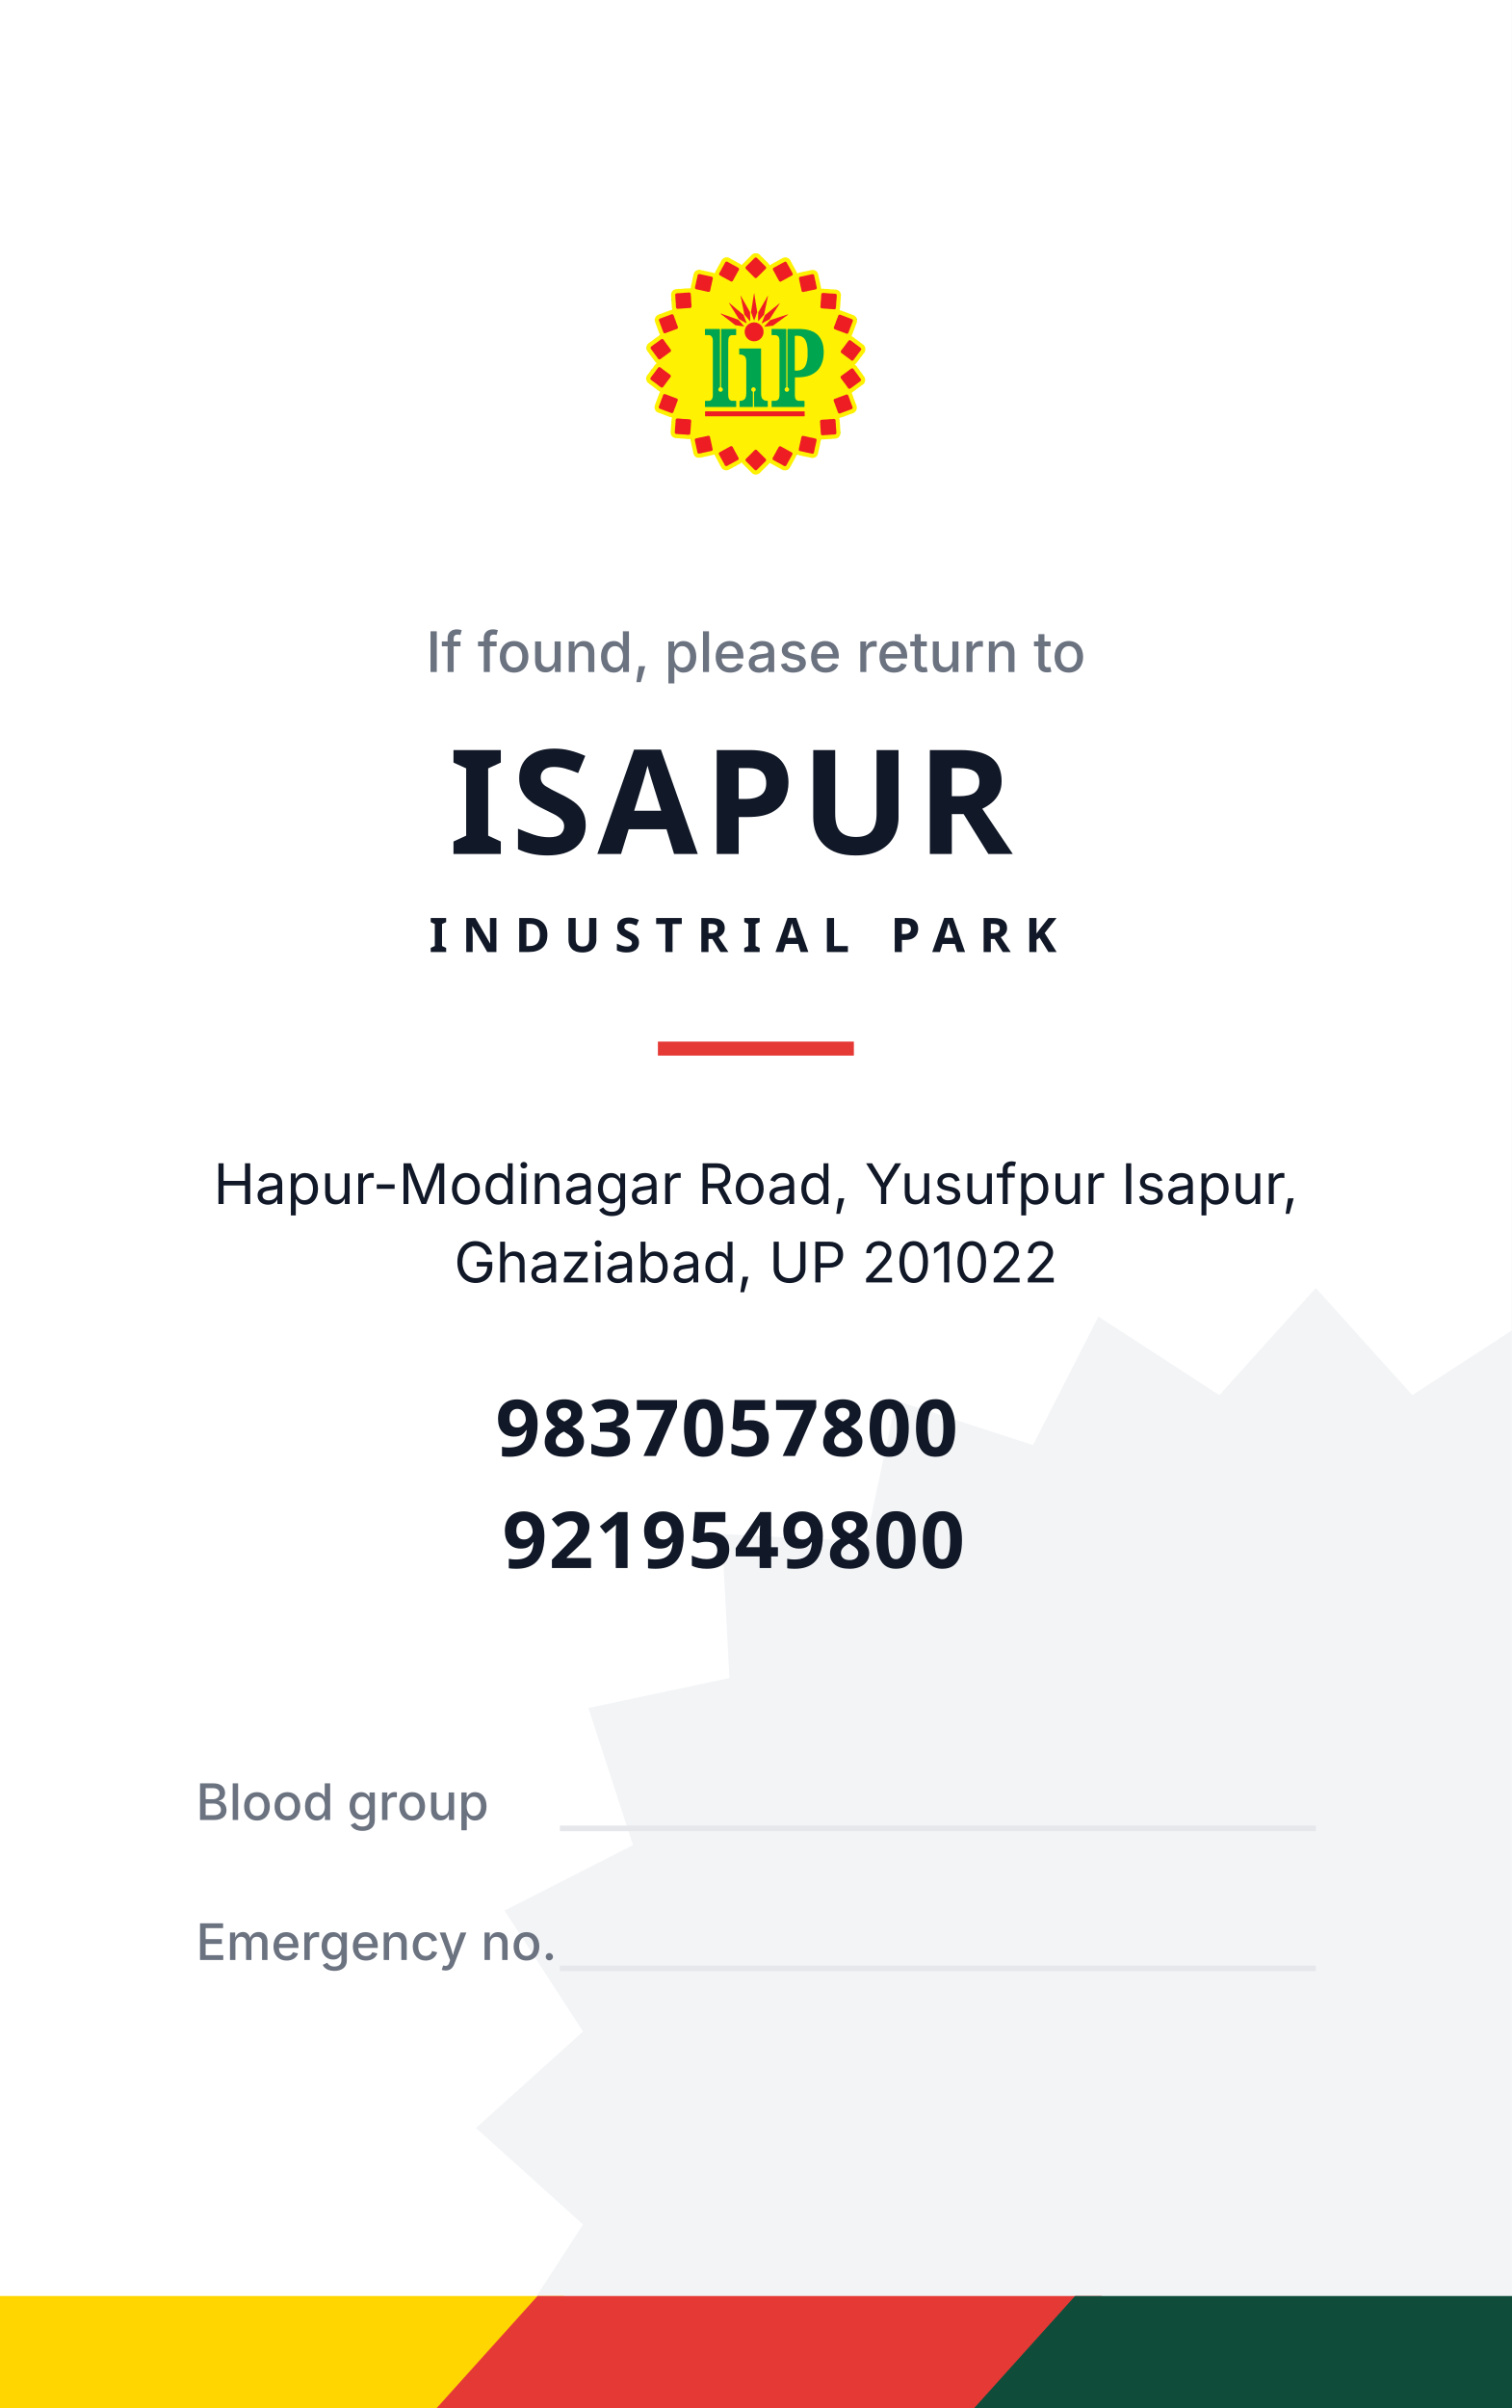
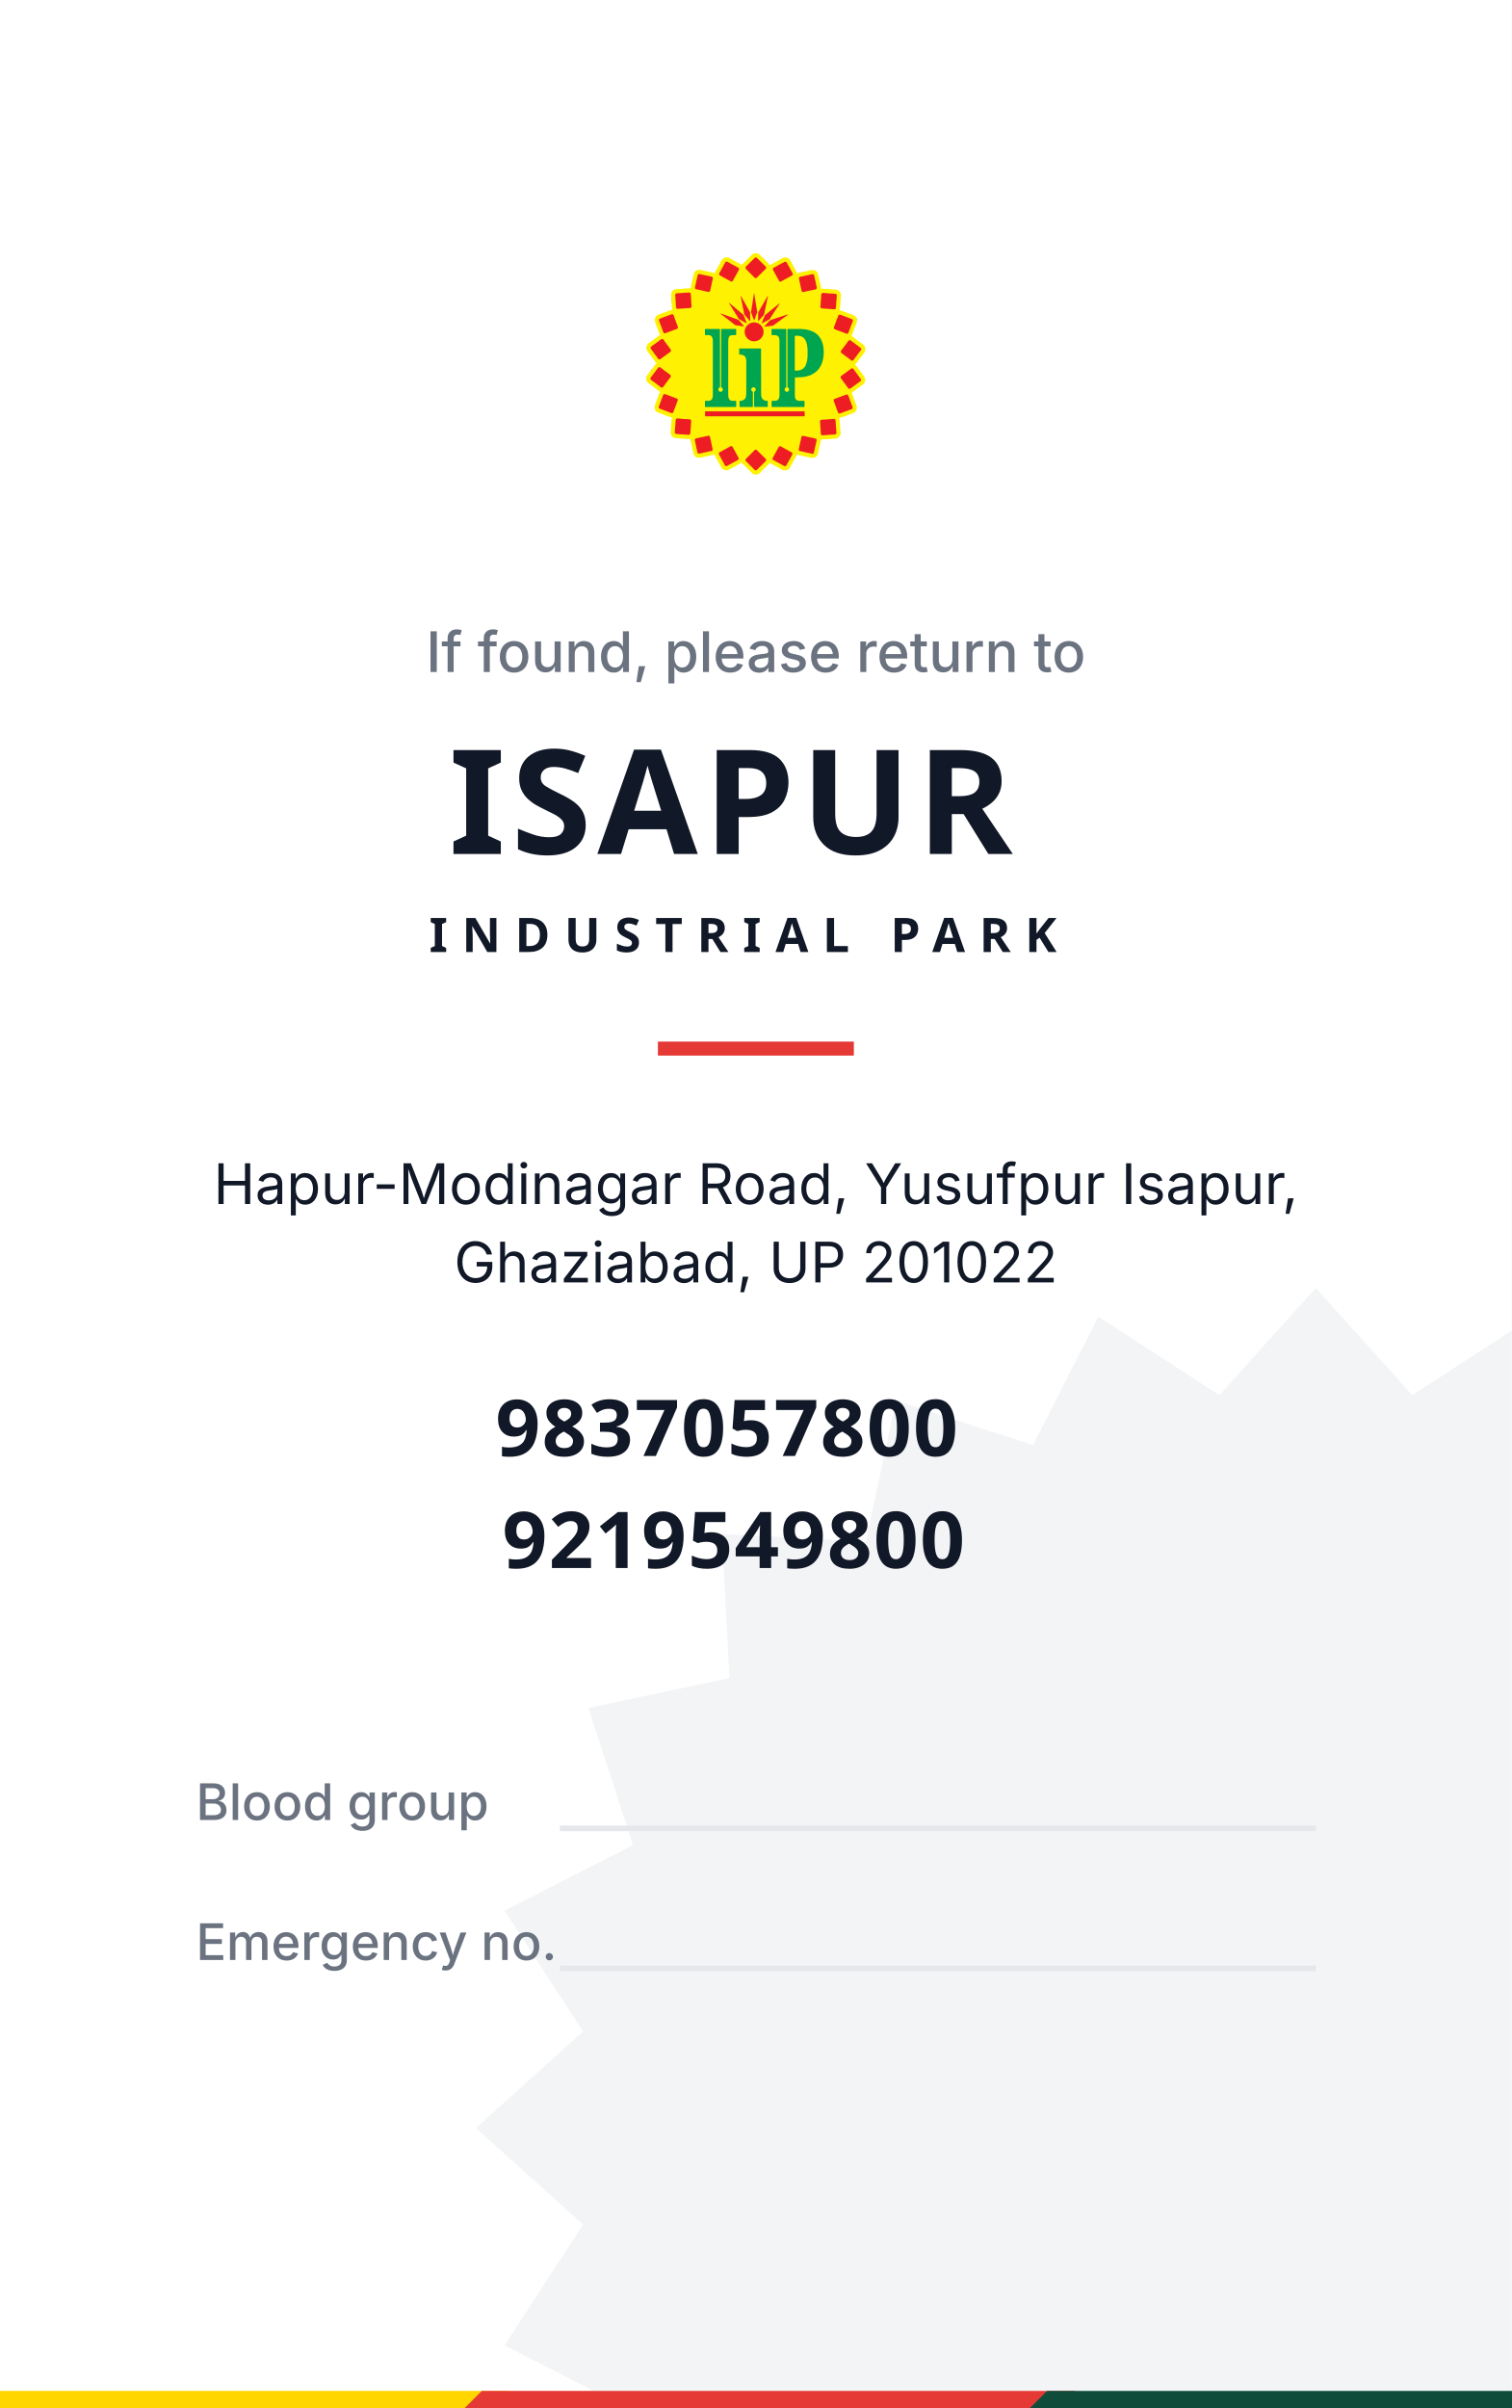
<svg xmlns="http://www.w3.org/2000/svg" xmlns:xlink="http://www.w3.org/1999/xlink" viewBox="0 0 540 860" width="54mm" height="86mm">
  <defs>
    <path id="iip-b-base" d="M1472 18 L1467 21 L1463 21 L1446 31 L1315 162 L1313 167 L1308 172 L1299 170 L1292 163 L1281 158 L1277 154 L1257 146 L1253 142 L1236 134 L1217 121 L1209 119 L1205 115 L1188 107 L1184 103 L1170 98 L1151 85 L1131 75 L1127 75 L1122 72 L1088 72 L1083 75 L1074 76 L1070 80 L1059 85 L1042 102 L1036 111 L1010 161 L1006 165 L998 182 L994 186 L993 192 L988 198 L974 227 L967 234 L966 240 L961 246 L960 252 L951 266 L950 278 L942 285 L924 276 L917 276 L903 270 L887 270 L876 264 L863 264 L858 261 L851 261 L846 258 L836 258 L831 255 L821 255 L816 252 L809 252 L792 246 L779 246 L774 243 L767 243 L750 237 L725 237 L720 240 L707 243 L690 253 L676 267 L671 278 L666 284 L666 288 L663 293 L663 303 L660 308 L660 315 L654 332 L654 342 L651 347 L648 372 L642 389 L639 414 L630 440 L630 453 L627 458 L627 477 L620 485 L608 486 L605 484 L600 484 L597 486 L545 486 L540 489 L512 489 L507 492 L452 492 L447 495 L428 495 L423 498 L416 498 L399 505 L390 511 L376 525 L369 539 L369 543 L363 557 L363 603 L366 608 L366 651 L369 656 L369 693 L372 698 L372 741 L375 746 L378 765 L369 774 L362 774 L348 780 L341 780 L330 786 L326 786 L315 792 L293 798 L267 810 L260 810 L243 819 L230 822 L219 828 L212 828 L207 831 L203 831 L177 844 L160 861 L150 878 L150 882 L144 896 L144 915 L147 920 L147 930 L156 950 L156 954 L159 959 L162 972 L168 983 L171 996 L177 1007 L177 1011 L180 1016 L183 1029 L189 1040 L192 1053 L198 1064 L201 1077 L210 1094 L213 1104 L203 1115 L198 1117 L188 1127 L177 1132 L167 1142 L156 1147 L146 1157 L141 1159 L110 1184 L87 1198 L80 1205 L63 1216 L49 1230 L43 1239 L36 1256 L36 1263 L33 1268 L33 1290 L36 1295 L36 1302 L40 1313 L44 1317 L49 1328 L65 1347 L73 1361 L83 1371 L91 1385 L98 1392 L103 1403 L113 1413 L124 1430 L134 1440 L151 1466 L169 1481 L169 1485 L142 1512 L119 1547 L97 1572 L89 1586 L79 1596 L71 1610 L64 1617 L62 1622 L40 1650 L30 1676 L30 1701 L33 1706 L36 1719 L43 1733 L60 1750 L65 1752 L75 1762 L80 1764 L87 1771 L92 1773 L99 1780 L104 1782 L111 1789 L116 1791 L123 1798 L128 1800 L135 1807 L164 1827 L177 1840 L188 1845 L195 1852 L206 1857 L216 1868 L204 1889 L204 1893 L198 1904 L195 1917 L189 1928 L189 1932 L183 1943 L180 1956 L174 1967 L171 1980 L165 1991 L165 1995 L162 2000 L159 2013 L153 2024 L150 2037 L144 2048 L144 2064 L141 2069 L141 2073 L144 2078 L144 2094 L154 2114 L165 2128 L185 2141 L189 2141 L200 2147 L222 2153 L248 2165 L255 2165 L272 2174 L285 2177 L296 2183 L300 2183 L311 2189 L324 2192 L335 2198 L339 2198 L344 2201 L351 2201 L356 2204 L366 2204 L373 2210 L372 2226 L369 2231 L369 2253 L366 2258 L366 2298 L363 2303 L363 2334 L360 2339 L360 2382 L357 2387 L357 2418 L360 2423 L360 2433 L370 2453 L384 2467 L407 2480 L414 2480 L419 2483 L441 2483 L446 2486 L483 2486 L488 2489 L522 2489 L527 2492 L561 2492 L566 2495 L617 2496 L624 2504 L624 2523 L627 2528 L627 2538 L630 2543 L630 2550 L633 2555 L633 2565 L639 2582 L639 2592 L642 2597 L642 2607 L645 2612 L645 2619 L648 2624 L648 2634 L654 2651 L654 2664 L657 2669 L660 2688 L670 2711 L684 2728 L702 2740 L711 2741 L716 2744 L756 2744 L761 2741 L786 2738 L803 2732 L813 2732 L830 2726 L855 2723 L860 2720 L867 2720 L884 2714 L909 2711 L914 2708 L918 2708 L923 2705 L930 2705 L935 2701 L939 2701 L944 2706 L948 2714 L948 2718 L966 2750 L967 2756 L971 2760 L979 2777 L983 2781 L994 2804 L1002 2816 L1003 2822 L1007 2826 L1018 2849 L1022 2853 L1039 2885 L1050 2896 L1067 2906 L1071 2906 L1085 2912 L1113 2912 L1118 2909 L1131 2906 L1184 2878 L1188 2874 L1229 2854 L1248 2841 L1283 2824 L1296 2811 L1305 2809 L1310 2814 L1312 2819 L1449 2956 L1460 2963 L1464 2963 L1469 2966 L1476 2966 L1481 2969 L1506 2969 L1511 2966 L1524 2963 L1532 2957 L1538 2956 L1682 2813 L1698 2824 L1730 2841 L1734 2845 L1742 2847 L1761 2860 L1775 2865 L1779 2869 L1802 2880 L1814 2888 L1820 2889 L1827 2896 L1853 2909 L1857 2909 L1862 2912 L1878 2912 L1881 2914 L1886 2914 L1889 2912 L1902 2912 L1913 2906 L1917 2906 L1925 2902 L1945 2882 L1950 2871 L1955 2865 L1956 2859 L1960 2855 L1968 2838 L1972 2834 L1980 2817 L1984 2813 L1995 2790 L1999 2786 L2013 2757 L2017 2753 L2018 2747 L2023 2741 L2037 2709 L2045 2702 L2049 2702 L2069 2711 L2076 2711 L2081 2714 L2091 2714 L2096 2717 L2103 2717 L2108 2720 L2115 2720 L2132 2726 L2145 2726 L2150 2729 L2160 2729 L2177 2735 L2190 2735 L2207 2741 L2220 2741 L2237 2747 L2262 2747 L2267 2744 L2280 2741 L2294 2734 L2311 2717 L2321 2697 L2321 2690 L2324 2685 L2324 2678 L2330 2661 L2330 2651 L2336 2634 L2336 2624 L2339 2619 L2339 2612 L2345 2595 L2345 2582 L2351 2568 L2351 2555 L2354 2550 L2354 2540 L2357 2535 L2357 2525 L2360 2520 L2360 2507 L2366 2500 L2412 2501 L2417 2498 L2454 2498 L2459 2495 L2505 2495 L2510 2492 L2541 2492 L2546 2489 L2565 2489 L2594 2476 L2608 2462 L2609 2456 L2614 2450 L2621 2436 L2621 2426 L2624 2421 L2624 2399 L2621 2394 L2621 2357 L2618 2352 L2618 2309 L2615 2304 L2615 2267 L2612 2262 L2612 2237 L2609 2232 L2608 2216 L2615 2210 L2628 2210 L2648 2201 L2655 2201 L2660 2198 L2673 2195 L2690 2186 L2703 2183 L2714 2177 L2721 2177 L2738 2168 L2769 2159 L2780 2153 L2784 2153 L2795 2147 L2799 2147 L2810 2140 L2827 2123 L2840 2094 L2840 2060 L2837 2055 L2837 2048 L2825 2022 L2819 2000 L2813 1989 L2810 1976 L2801 1959 L2789 1919 L2783 1908 L2783 1904 L2774 1884 L2774 1880 L2784 1869 L2810 1852 L2820 1842 L2825 1840 L2844 1824 L2858 1816 L2865 1809 L2891 1792 L2901 1782 L2927 1765 L2938 1754 L2944 1745 L2945 1736 L2951 1725 L2951 1715 L2954 1710 L2954 1706 L2951 1701 L2951 1688 L2938 1659 L2928 1649 L2914 1626 L2907 1619 L2899 1605 L2889 1595 L2881 1581 L2874 1574 L2866 1560 L2856 1550 L2839 1524 L2815 1503 L2815 1499 L2820 1494 L2825 1492 L2839 1478 L2841 1473 L2851 1463 L2853 1458 L2878 1427 L2886 1413 L2908 1388 L2916 1374 L2926 1364 L2931 1353 L2941 1343 L2947 1334 L2954 1314 L2954 1280 L2947 1260 L2933 1240 L2916 1229 L2906 1219 L2892 1211 L2879 1198 L2868 1193 L2858 1183 L2844 1175 L2837 1168 L2820 1157 L2798 1138 L2778 1127 L2771 1119 L2771 1115 L2776 1109 L2783 1095 L2786 1082 L2792 1071 L2795 1058 L2801 1047 L2804 1034 L2810 1023 L2813 1010 L2819 999 L2822 986 L2828 975 L2831 962 L2837 951 L2837 947 L2843 933 L2843 896 L2833 873 L2822 859 L2817 857 L2810 850 L2799 843 L2786 840 L2760 828 L2729 819 L2721 813 L2717 813 L2712 810 L2690 804 L2679 798 L2657 792 L2640 783 L2621 780 L2612 771 L2612 767 L2615 762 L2615 755 L2618 750 L2618 722 L2621 717 L2621 674 L2624 669 L2624 635 L2627 630 L2627 590 L2630 585 L2630 569 L2627 564 L2627 557 L2617 534 L2597 514 L2577 504 L2570 504 L2565 501 L2534 501 L2529 498 L2489 498 L2484 495 L2456 495 L2451 492 L2405 492 L2400 489 L2381 489 L2376 492 L2370 491 L2363 483 L2363 467 L2360 462 L2360 452 L2354 435 L2351 410 L2345 393 L2342 368 L2339 363 L2339 356 L2333 339 L2333 329 L2330 324 L2330 317 L2327 312 L2324 293 L2321 288 L2321 284 L2316 278 L2311 267 L2300 256 L2291 250 L2268 240 L2231 240 L2220 246 L2204 246 L2190 252 L2180 252 L2175 255 L2165 255 L2160 258 L2150 258 L2145 261 L2120 264 L2115 267 L2108 267 L2091 273 L2081 273 L2076 276 L2069 276 L2048 285 L2040 278 L2036 263 L2028 251 L2023 237 L2019 233 L1997 192 L1996 186 L1989 179 L1969 138 L1965 134 L1948 102 L1934 88 L1917 78 L1913 78 L1899 72 L1877 72 L1872 75 L1865 75 L1860 78 L1856 78 L1842 85 L1838 89 L1824 94 L1805 107 L1782 118 L1778 122 L1755 133 L1751 137 L1737 142 L1718 155 L1701 163 L1694 170 L1682 177 L1674 170 L1672 165 L1662 155 L1660 150 L1577 67 L1572 65 L1541 31 L1515 18Z" />
    <path id="iip-b-red" d="M1489 2637 L1479 2642 L1361 2760 L1356 2767 L1355 2776 L1358 2787 L1479 2908 L1490 2913 L1496 2913 L1504 2910 L1626 2789 L1631 2779 L1631 2771 L1626 2761 L1503 2639Z M1811 2592 L1805 2595 L1795 2607 L1792 2615 L1777 2640 L1754 2684 L1746 2695 L1745 2700 L1717 2749 L1717 2765 L1722 2772 L1729 2777 L1745 2785 L1748 2788 L1755 2790 L1765 2797 L1822 2827 L1867 2853 L1876 2857 L1889 2857 L1900 2848 L1978 2707 L1982 2698 L1982 2685 L1977 2677 L1970 2672 L1964 2670 L1961 2667 L1930 2651 L1896 2631 L1892 2630 L1871 2617 L1861 2613 L1840 2600 L1823 2592Z M1169 2590 L1161 2590 L1140 2600 L1126 2609 L1122 2610 L1071 2639 L1065 2641 L1040 2656 L1028 2661 L1024 2665 L1018 2667 L1004 2676 L999 2686 L999 2694 L1003 2704 L1073 2830 L1075 2837 L1082 2848 L1091 2855 L1104 2856 L1120 2849 L1137 2838 L1178 2817 L1183 2813 L1216 2796 L1219 2793 L1232 2788 L1243 2780 L1253 2776 L1261 2769 L1265 2762 L1264 2747 L1259 2740 L1245 2712 L1242 2709 L1222 2670 L1218 2665 L1197 2624 L1193 2620 L1192 2615 L1183 2599 L1175 2592Z M2112 2455 L2105 2461 L2100 2474 L2094 2507 L2088 2528 L2085 2548 L2083 2551 L2082 2562 L2078 2574 L2075 2595 L2073 2598 L2069 2621 L2067 2624 L2067 2644 L2074 2652 L2082 2656 L2128 2665 L2136 2668 L2151 2670 L2155 2672 L2224 2686 L2228 2688 L2234 2688 L2247 2692 L2255 2691 L2262 2687 L2265 2684 L2270 2672 L2274 2648 L2276 2645 L2285 2599 L2290 2581 L2291 2571 L2297 2550 L2298 2539 L2301 2531 L2301 2526 L2303 2523 L2304 2503 L2301 2497 L2296 2491 L2257 2481 L2219 2474 L2138 2455 L2131 2455 L2128 2453 L2118 2453Z M874 2455 L867 2452 L855 2452 L831 2458 L825 2458 L808 2463 L742 2476 L735 2479 L728 2479 L719 2482 L714 2482 L711 2484 L691 2487 L682 2496 L679 2502 L681 2523 L683 2526 L686 2546 L689 2553 L691 2569 L696 2586 L697 2597 L702 2614 L702 2620 L707 2637 L714 2675 L719 2683 L724 2687 L736 2690 L784 2680 L788 2678 L817 2673 L825 2670 L832 2670 L835 2668 L841 2668 L849 2665 L904 2654 L915 2645 L917 2639 L917 2627 L911 2605 L911 2598 L909 2596 L908 2585 L906 2582 L904 2567 L900 2554 L898 2539 L895 2531 L893 2516 L888 2499 L881 2463Z M2550 2232 L2538 2227 L2529 2227 L2514 2229 L2468 2231 L2458 2233 L2395 2236 L2364 2239 L2354 2246 L2351 2253 L2350 2262 L2352 2281 L2352 2303 L2354 2313 L2354 2332 L2358 2368 L2358 2389 L2361 2415 L2361 2429 L2364 2435 L2371 2443 L2378 2445 L2393 2445 L2419 2442 L2440 2442 L2495 2437 L2541 2435 L2554 2433 L2559 2431 L2567 2421 L2568 2415 L2567 2383 L2561 2319 L2561 2297 L2558 2270 L2558 2254 L2555 2238Z M433 2224 L426 2232 L423 2248 L422 2276 L420 2287 L420 2308 L417 2329 L412 2405 L413 2413 L416 2419 L425 2426 L434 2428 L448 2428 L460 2430 L557 2436 L584 2439 L603 2439 L610 2436 L617 2429 L621 2402 L621 2384 L623 2375 L623 2357 L626 2333 L626 2317 L628 2307 L628 2289 L631 2260 L631 2251 L626 2239 L616 2233 L569 2229 L525 2227 L458 2221 L441 2221Z M816 2128 L816 2189 L819 2192 L2141 2192 L2144 2190 L2145 2187 L2145 2131 L2142 2126 L818 2126Z M2715 1902 L2699 1902 L2664 1916 L2658 1917 L2656 1919 L2650 1920 L2640 1925 L2628 1928 L2618 1933 L2612 1934 L2567 1952 L2545 1959 L2539 1962 L2534 1968 L2532 1973 L2532 1986 L2535 1992 L2535 1996 L2538 1999 L2538 2003 L2550 2032 L2556 2052 L2562 2065 L2562 2069 L2565 2073 L2575 2103 L2578 2108 L2580 2117 L2585 2127 L2586 2133 L2592 2146 L2602 2154 L2614 2155 L2699 2123 L2705 2122 L2707 2120 L2751 2105 L2755 2102 L2776 2095 L2784 2085 L2785 2071 L2783 2068 L2783 2064 L2765 2019 L2764 2013 L2754 1989 L2752 1980 L2748 1973 L2733 1929 L2730 1925 L2726 1912 L2720 1905Z M269 1896 L259 1903 L252 1919 L251 1925 L249 1927 L245 1941 L234 1967 L234 1971 L231 1975 L216 2019 L213 2023 L209 2037 L198 2064 L199 2079 L205 2087 L212 2091 L231 2097 L249 2105 L255 2106 L259 2109 L265 2110 L278 2116 L287 2118 L297 2123 L305 2125 L307 2127 L327 2133 L331 2136 L337 2137 L344 2141 L351 2142 L355 2145 L367 2149 L379 2149 L385 2146 L391 2140 L399 2119 L401 2117 L402 2110 L425 2052 L425 2048 L428 2044 L438 2014 L441 2009 L443 2000 L449 1988 L452 1978 L452 1970 L448 1960 L443 1956 L402 1941 L400 1939 L389 1936 L281 1895Z M103 1568 L91 1582 L92 1584 L104 1570Z M2782 1552 L2774 1552 L2764 1557 L2689 1613 L2664 1630 L2655 1638 L2653 1638 L2629 1657 L2625 1663 L2624 1673 L2628 1684 L2657 1722 L2659 1727 L2676 1748 L2725 1816 L2732 1823 L2739 1825 L2750 1824 L2771 1810 L2883 1728 L2893 1719 L2897 1711 L2896 1699 L2888 1686 L2874 1669 L2858 1645 L2849 1635 L2847 1630 L2814 1587 L2811 1581 L2801 1569 L2801 1567 L2792 1557Z M206 1535 L195 1539 L187 1546 L185 1551 L163 1578 L161 1583 L90 1676 L87 1682 L86 1691 L90 1702 L114 1721 L124 1727 L130 1733 L136 1736 L226 1805 L235 1809 L242 1809 L252 1805 L257 1800 L341 1687 L353 1673 L359 1662 L359 1649 L351 1638 L260 1571 L226 1544 L215 1537Z M2740 1177 L2733 1181 L2726 1189 L2654 1286 L2639 1304 L2639 1306 L2634 1311 L2628 1321 L2627 1335 L2631 1343 L2636 1348 L2759 1439 L2765 1445 L2773 1449 L2786 1449 L2793 1445 L2800 1437 L2801 1434 L2849 1372 L2849 1370 L2894 1312 L2900 1300 L2900 1294 L2897 1285 L2890 1278 L2762 1182 L2753 1177Z M246 1160 L236 1161 L229 1165 L166 1212 L138 1231 L97 1262 L92 1267 L89 1276 L90 1287 L95 1295 L138 1352 L138 1354 L173 1400 L187 1421 L195 1429 L204 1433 L215 1432 L225 1426 L260 1399 L266 1396 L323 1353 L351 1334 L359 1325 L362 1317 L362 1312 L359 1303 L354 1298 L352 1293 L347 1288 L328 1260 L306 1232 L261 1169 L255 1163Z M1463 939 L1439 943 L1426 947 L1411 954 L1392 966 L1373 985 L1362 1000 L1354 1016 L1347 1038 L1345 1051 L1345 1080 L1352 1109 L1363 1132 L1381 1154 L1392 1164 L1411 1177 L1437 1187 L1452 1190 L1481 1191 L1504 1187 L1533 1175 L1552 1162 L1571 1142 L1588 1112 L1593 1097 L1596 1077 L1596 1053 L1594 1038 L1587 1015 L1584 1012 L1580 1002 L1572 990 L1550 967 L1529 953 L1503 943 L1479 939Z M2604 837 L2594 846 L2586 870 L2571 906 L2569 915 L2566 919 L2561 936 L2534 1006 L2535 1019 L2540 1027 L2549 1032 L2560 1035 L2562 1037 L2599 1051 L2608 1053 L2612 1056 L2618 1057 L2623 1060 L2632 1062 L2647 1069 L2656 1071 L2660 1074 L2666 1075 L2705 1090 L2715 1090 L2721 1087 L2729 1078 L2729 1075 L2733 1068 L2734 1062 L2736 1060 L2736 1057 L2787 924 L2789 916 L2788 909 L2782 899 L2766 891 L2757 889 L2753 886 L2747 885 L2622 837Z M1925 833 L1921 832 L1895 841 L1891 841 L1864 851 L1845 856 L1840 859 L1818 865 L1791 875 L1787 875 L1775 880 L1771 880 L1769 882 L1687 908 L1673 921 L1608 992 L1608 995 L1623 996 L1635 993 L1668 990 L1699 985 L1719 984 L1727 980 L1779 941 L1789 935 L1795 929 L1815 916 L1843 894 L1849 891 L1876 870 L1912 845Z M384 831 L368 831 L317 851 L300 856 L290 861 L259 871 L255 874 L249 875 L239 880 L235 880 L233 882 L210 890 L204 896 L201 902 L201 915 L210 937 L210 941 L215 951 L218 963 L221 967 L222 973 L233 999 L235 1008 L239 1015 L241 1024 L254 1056 L254 1059 L257 1063 L258 1070 L265 1080 L273 1084 L282 1084 L304 1077 L306 1075 L312 1074 L341 1062 L347 1061 L406 1038 L431 1030 L448 1022 L454 1013 L454 1000 L431 940 L419 904 L414 894 L401 855 L394 839Z M1023 822 L1028 828 L1044 841 L1072 861 L1075 865 L1120 898 L1123 902 L1130 906 L1218 975 L1229 978 L1296 987 L1302 989 L1310 989 L1322 992 L1336 991 L1336 989 L1313 964 L1312 961 L1265 908 L1259 903 L1220 890 L1216 887 L1195 881 L1176 873 L1170 872 L1168 870 L1159 868 L1128 856 L1068 836 L1057 831 L1051 830 L1046 827 L1031 822Z M1811 685 L1809 685 L1799 694 L1796 695 L1761 725 L1734 745 L1720 758 L1717 759 L1615 843 L1605 868 L1602 871 L1601 878 L1597 885 L1581 928 L1578 932 L1573 946 L1574 951 L1586 947 L1602 937 L1672 901 L1681 892 L1756 774 L1768 758 L1770 752 L1793 719 L1794 715 L1811 690Z M1136 679 L1135 681 L1145 697 L1146 701 L1164 727 L1171 741 L1175 745 L1190 771 L1194 775 L1195 779 L1217 812 L1218 816 L1235 841 L1258 880 L1265 889 L1266 893 L1332 931 L1369 950 L1370 944 L1331 842 L1312 824 L1291 808 L1287 803 L1252 774 L1249 773 L1246 769 L1138 679Z M1654 585 L1645 598 L1626 631 L1625 635 L1604 669 L1601 677 L1592 690 L1526 805 L1524 852 L1524 921 L1526 923 L1600 840 L1604 832 L1610 805 L1610 799 L1613 791 L1614 780 L1617 773 L1620 751 L1624 739 L1625 727 L1628 720 L1632 696 L1635 687 L1635 681 L1637 677 L1637 671 L1641 659 L1643 643 L1649 621 L1649 614 L1652 606 L1655 588Z M1291 584 L1290 589 L1293 604 L1295 607 L1295 614 L1302 643 L1305 663 L1307 667 L1308 678 L1314 702 L1314 709 L1317 718 L1317 723 L1319 726 L1322 748 L1325 756 L1326 767 L1329 776 L1329 782 L1331 786 L1339 831 L1342 837 L1361 858 L1362 861 L1384 885 L1405 911 L1409 914 L1410 917 L1417 922 L1419 920 L1417 804 L1293 585Z M1471 550 L1465 574 L1464 588 L1458 618 L1458 628 L1455 638 L1446 702 L1440 730 L1439 748 L1437 751 L1433 783 L1430 795 L1430 807 L1433 812 L1434 819 L1437 823 L1452 868 L1454 870 L1459 887 L1464 897 L1465 903 L1470 912 L1473 910 L1478 895 L1480 893 L1482 884 L1486 877 L1498 840 L1511 808 L1511 792 L1508 782 L1508 774 L1506 771 L1505 754 L1499 726 L1499 716 L1493 688 L1493 679 L1491 675 L1484 623 L1481 613 L1478 584 L1476 581 L1474 561Z M2372 552 L2367 563 L2363 629 L2358 678 L2358 699 L2355 720 L2355 735 L2361 747 L2370 752 L2392 753 L2402 755 L2457 758 L2468 760 L2513 762 L2524 764 L2547 764 L2553 761 L2559 755 L2561 750 L2562 729 L2564 723 L2567 663 L2573 604 L2573 572 L2570 566 L2560 558 L2512 554 L2492 554 L2483 552 L2467 552 L2402 546 L2384 546Z M616 543 L605 540 L595 540 L569 543 L548 543 L522 546 L507 546 L496 548 L447 550 L427 554 L422 559 L418 569 L418 580 L420 595 L420 617 L423 644 L423 659 L426 683 L427 718 L429 741 L432 749 L437 754 L446 758 L488 756 L500 754 L520 754 L532 752 L618 747 L630 741 L635 733 L635 702 L632 676 L632 656 L630 650 L629 611 L625 559 L622 550Z M2262 298 L2257 296 L2244 296 L2188 309 L2178 310 L2175 312 L2156 315 L2152 317 L2082 331 L2077 334 L2070 342 L2070 364 L2072 367 L2078 401 L2081 408 L2082 419 L2088 440 L2088 448 L2099 492 L2101 508 L2106 524 L2113 531 L2124 534 L2138 532 L2142 530 L2152 529 L2156 527 L2176 524 L2179 522 L2189 521 L2193 519 L2286 500 L2296 497 L2303 491 L2307 482 L2307 476 L2300 445 L2300 439 L2298 437 L2290 393 L2285 377 L2282 357 L2279 350 L2279 342 L2277 339 L2277 334 L2274 326 L2273 315 L2269 305Z M721 301 L718 306 L716 316 L714 319 L714 326 L696 403 L696 410 L693 416 L690 437 L688 440 L682 469 L682 483 L686 490 L692 495 L729 504 L735 504 L738 506 L743 506 L820 524 L830 525 L837 528 L858 532 L869 532 L874 530 L881 524 L887 507 L887 501 L892 483 L893 472 L905 424 L905 416 L907 413 L913 382 L916 374 L920 352 L919 342 L914 335 L903 329 L743 294 L731 294Z M1891 129 L1878 130 L1871 135 L1819 162 L1816 165 L1795 175 L1774 188 L1746 202 L1729 212 L1723 218 L1721 224 L1722 238 L1741 271 L1742 275 L1745 278 L1747 285 L1754 295 L1778 341 L1781 344 L1786 356 L1793 366 L1803 386 L1810 392 L1817 395 L1825 395 L1841 388 L1844 385 L1912 349 L1922 342 L1936 336 L1939 333 L1977 313 L1985 305 L1986 289 L1983 281 L1979 276 L1965 248 L1961 244 L1960 239 L1915 159 L1908 144 L1898 132Z M1099 128 L1093 130 L1086 137 L1075 156 L1055 195 L1052 198 L1025 249 L1011 272 L1003 290 L1003 297 L1007 306 L1012 311 L1025 317 L1028 320 L1066 341 L1072 343 L1075 346 L1097 357 L1100 360 L1143 382 L1146 385 L1162 393 L1173 394 L1183 389 L1192 376 L1199 361 L1215 334 L1218 326 L1221 323 L1222 319 L1225 316 L1242 283 L1247 276 L1249 270 L1265 244 L1269 235 L1269 222 L1263 212 L1242 201 L1239 198 L1218 188 L1215 185 L1189 172 L1120 133 L1109 128Z M1491 72 L1482 75 L1357 199 L1356 217 L1362 227 L1476 341 L1485 347 L1497 348 L1503 346 L1625 225 L1629 220 L1631 214 L1631 206 L1624 194 L1504 75Z" />
    <path id="iip-b-green" d="M2039 2694 L2037 2695 L2035 2702 L2035 2712 L2037 2710 L2037 2702 L2040 2697Z M2359 2496 L2359 2520 L2361 2499Z M625 2490 L623 2500 L625 2523Z M2622 2397 L2621 2399 L2623 2421 L2624 2399Z M1274 1287 L1271 1294 L1272 1366 L1278 1369 L1298 1369 L1310 1371 L1330 1380 L1341 1387 L1353 1400 L1362 1422 L1366 1456 L1366 1886 L1363 1922 L1355 1948 L1347 1960 L1335 1971 L1313 1982 L1296 1985 L1283 1985 L1279 1986 L1276 1989 L1276 2065 L1278 2067 L1286 2068 L1446 2068 L1452 2067 L1454 2065 L1454 1866 L1437 1852 L1433 1844 L1432 1831 L1434 1823 L1446 1809 L1457 1805 L1468 1805 L1482 1812 L1487 1818 L1492 1830 L1492 1839 L1487 1852 L1470 1866 L1471 2067 L1650 2067 L1653 2061 L1652 1988 L1647 1985 L1632 1985 L1620 1983 L1604 1977 L1593 1970 L1578 1955 L1571 1940 L1566 1920 L1564 1899 L1563 1289 L1560 1287Z M34 1268 L33 1289 L35 1291 L36 1289Z M1707 1027 L1703 1033 L1704 1107 L1706 1109 L1757 1109 L1768 1111 L1777 1115 L1794 1127 L1802 1142 L1807 1160 L1809 1181 L1809 1906 L1808 1923 L1803 1949 L1798 1960 L1787 1973 L1775 1980 L1759 1985 L1708 1985 L1704 1988 L1704 2066 L1707 2068 L2139 2068 L2142 2065 L2143 2061 L2143 1993 L2141 1987 L2132 1985 L2062 1985 L2052 1983 L2034 1974 L2023 1960 L2018 1946 L2015 1928 L2014 1905 L2015 1676 L2018 1673 L2022 1672 L2032 1673 L2092 1671 L2143 1665 L2188 1655 L2222 1643 L2254 1627 L2296 1598 L2321 1574 L2339 1552 L2357 1523 L2368 1501 L2369 1495 L2372 1491 L2384 1456 L2393 1417 L2393 1409 L2396 1397 L2396 1385 L2399 1365 L2399 1304 L2397 1298 L2393 1254 L2391 1251 L2391 1246 L2385 1222 L2374 1190 L2359 1159 L2351 1146 L2330 1118 L2317 1104 L2296 1087 L2272 1071 L2256 1062 L2250 1061 L2224 1049 L2171 1035 L2128 1029 L2112 1029 L2097 1027 L1920 1027 L1915 1031 L1915 1800 L1916 1804 L1925 1810 L1933 1818 L1938 1831 L1938 1839 L1933 1851 L1924 1860 L1916 1864 L1905 1865 L1892 1861 L1883 1852 L1878 1840 L1878 1829 L1882 1819 L1890 1810 L1900 1804 L1900 1031 L1896 1027Z M2018 1118 L2063 1118 L2088 1122 L2105 1128 L2126 1141 L2144 1159 L2149 1168 L2153 1172 L2169 1209 L2178 1246 L2184 1298 L2184 1396 L2178 1445 L2167 1490 L2153 1522 L2142 1538 L2125 1555 L2111 1565 L2096 1572 L2082 1576 L2080 1578 L2042 1583 L2017 1582 L2013 1577 L2013 1123Z M819 1027 L815 1030 L814 1035 L815 1107 L817 1109 L873 1109 L880 1110 L890 1115 L905 1128 L913 1143 L918 1159 L920 1182 L920 1923 L918 1928 L918 1937 L909 1961 L905 1967 L891 1979 L875 1985 L823 1985 L818 1986 L815 1989 L815 2065 L819 2068 L1227 2068 L1231 2065 L1232 2055 L1231 1989 L1228 1986 L1221 1985 L1170 1985 L1154 1979 L1147 1974 L1137 1962 L1130 1947 L1127 1932 L1125 1899 L1125 1209 L1127 1160 L1129 1156 L1130 1147 L1136 1132 L1147 1119 L1161 1111 L1170 1109 L1229 1109 L1231 1107 L1231 1030 L1227 1027 L1035 1027 L1031 1030 L1030 1797 L1031 1804 L1041 1811 L1049 1819 L1053 1831 L1053 1838 L1049 1850 L1042 1858 L1031 1864 L1019 1865 L1005 1859 L997 1851 L993 1839 L993 1830 L997 1819 L1004 1811 L1015 1804 L1016 1794 L1015 1031 L1011 1027Z M2839 888 L2838 892 L2840 895 L2842 908 L2843 896Z M367 620 L366 645 L367 650 L369 651Z" />
  </defs>
  <rect width="540" height="860" fill="#FFFFFF" />
  <clipPath id="cpib">
    <rect width="540" height="860" />
  </clipPath>
  <g clip-path="url(#cpib)">
    <polygon points="470.00,460.00 504.46,498.26 547.65,470.22 571.03,516.10 620.00,500.19 630.71,550.55 682.13,547.87 679.45,599.29 729.81,610.00 713.90,658.97 759.78,682.35 731.74,725.54 770.00,760.00 731.74,794.46 759.78,837.65 713.90,861.03 729.81,910.00 679.45,920.71 682.13,972.13 630.71,969.45 620.00,1019.81 571.03,1003.90 547.65,1049.78 504.46,1021.74 470.00,1060.00 435.54,1021.74 392.35,1049.78 368.97,1003.90 320.00,1019.81 309.29,969.45 257.87,972.13 260.55,920.71 210.19,910.00 226.10,861.03 180.22,837.65 208.26,794.46 170.00,760.00 208.26,725.54 180.22,682.35 226.10,658.97 210.19,610.00 260.55,599.29 257.87,547.87 309.29,550.55 320.00,500.19 368.97,516.10 392.35,470.22 435.54,498.26" fill="#F2F4F6" />
  </g>
  <g id="badge-idb" transform="translate(230.00 90.00) scale(0.02677)">
    <use href="#iip-b-base" xlink:href="#iip-b-base" fill="#FEF102" fill-rule="evenodd" />
    <use href="#iip-b-red" xlink:href="#iip-b-red" fill="#EE1D23" fill-rule="evenodd" />
    <use href="#iip-b-green" xlink:href="#iip-b-green" fill="#00A54F" fill-rule="evenodd" />
  </g>
  <text x="152.17" y="240.00" font-family="Inter, sans-serif" font-weight="500" font-size="20.00" fill="#6B7280">If found, please return to</text>
  <text x="160.33" y="305.00" font-family="Montserrat, sans-serif" font-weight="800" font-size="52.00" letter-spacing="2.08" fill="#111827">ISAPUR</text>
  <text x="153.30" y="340.00" font-family="Montserrat, sans-serif" font-weight="600" font-size="17.00" letter-spacing="5.10" fill="#111827">INDUSTRIAL PARK</text>
  <rect x="235.0" y="372" width="70" height="5" fill="#E53935" />
  <text x="76.26" y="430.00" font-family="Inter, sans-serif" font-weight="400" font-size="20.00" fill="#111827">Hapur-Modinagar Road, Yusufpur Isapur,</text>
  <text x="162.18" y="458.00" font-family="Inter, sans-serif" font-weight="400" font-size="20.00" fill="#111827">Ghaziabad, UP 201022</text>
  <text x="177.01" y="520.00" font-family="Montserrat, sans-serif" font-weight="800" font-size="28.00" letter-spacing="0.56" fill="#111827">9837057800</text>
  <text x="179.45" y="560.00" font-family="Montserrat, sans-serif" font-weight="800" font-size="28.00" letter-spacing="0.56" fill="#111827">9219549800</text>
  <text x="70.00" y="650.00" font-family="Inter, sans-serif" font-weight="500" font-size="18.00" fill="#6B7280">Blood group</text>
  <rect x="200" y="652" width="270" height="2" fill="#E5E7EB" />
  <text x="70.00" y="700.00" font-family="Inter, sans-serif" font-weight="500" font-size="18.00" fill="#6B7280">Emergency no.</text>
  <rect x="200" y="702" width="270" height="2" fill="#E5E7EB" />
-   <polygon points="0.0,820.0 201.6,820.0 165.6,860.0 -36.0,860.0" fill="#FFD600" />
-   <polygon points="192.0,820.0 393.6,820.0 357.6,860.0 156.0,860.0" fill="#E53935" />
-   <polygon points="384.0,820.0 585.6,820.0 549.6,860.0 348.0,860.0" fill="#0F4D3A" />
+   <polygon points="-29.9,853.9 182.2,853.9 176.1,860.0 -36.0,860.0" fill="#FFD600" />
+   <polygon points="172.1,853.9 384.1,853.9 378.0,860.0 166.0,860.0" fill="#E53935" />
+   <polygon points="374.0,853.9 586.1,853.9 580.0,860.0 367.9,860.0" fill="#0F4D3A" />
</svg>
